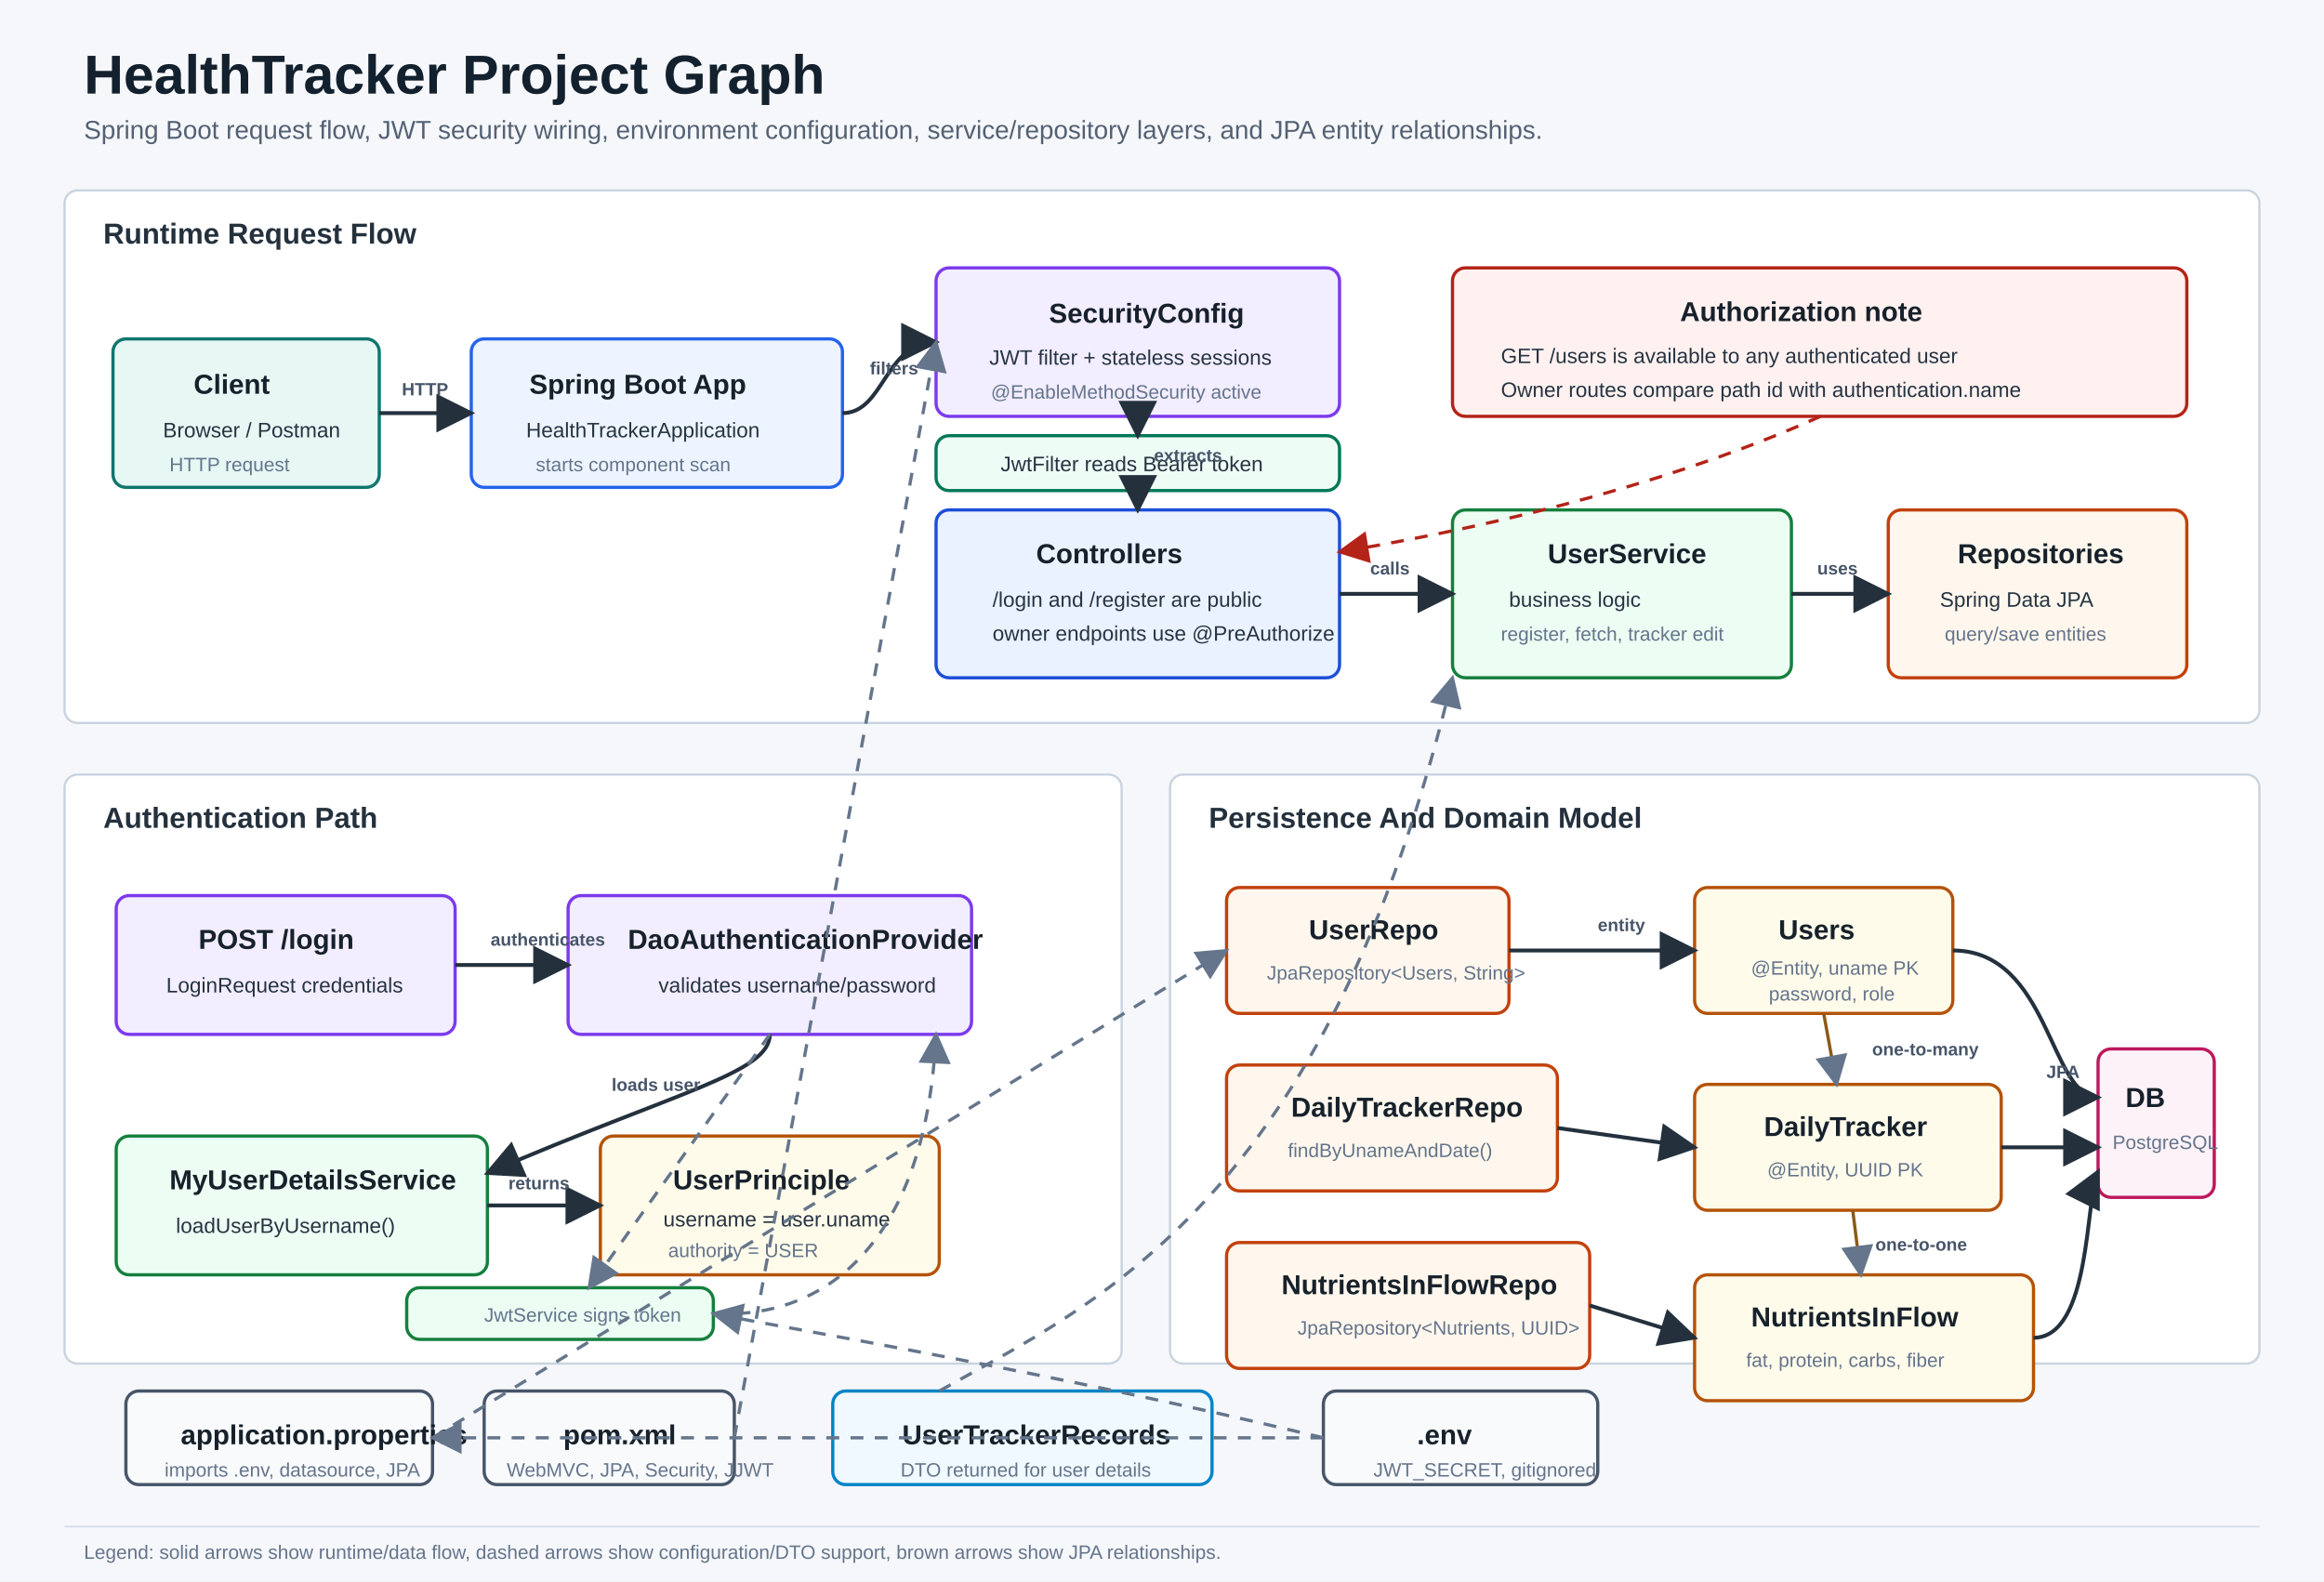
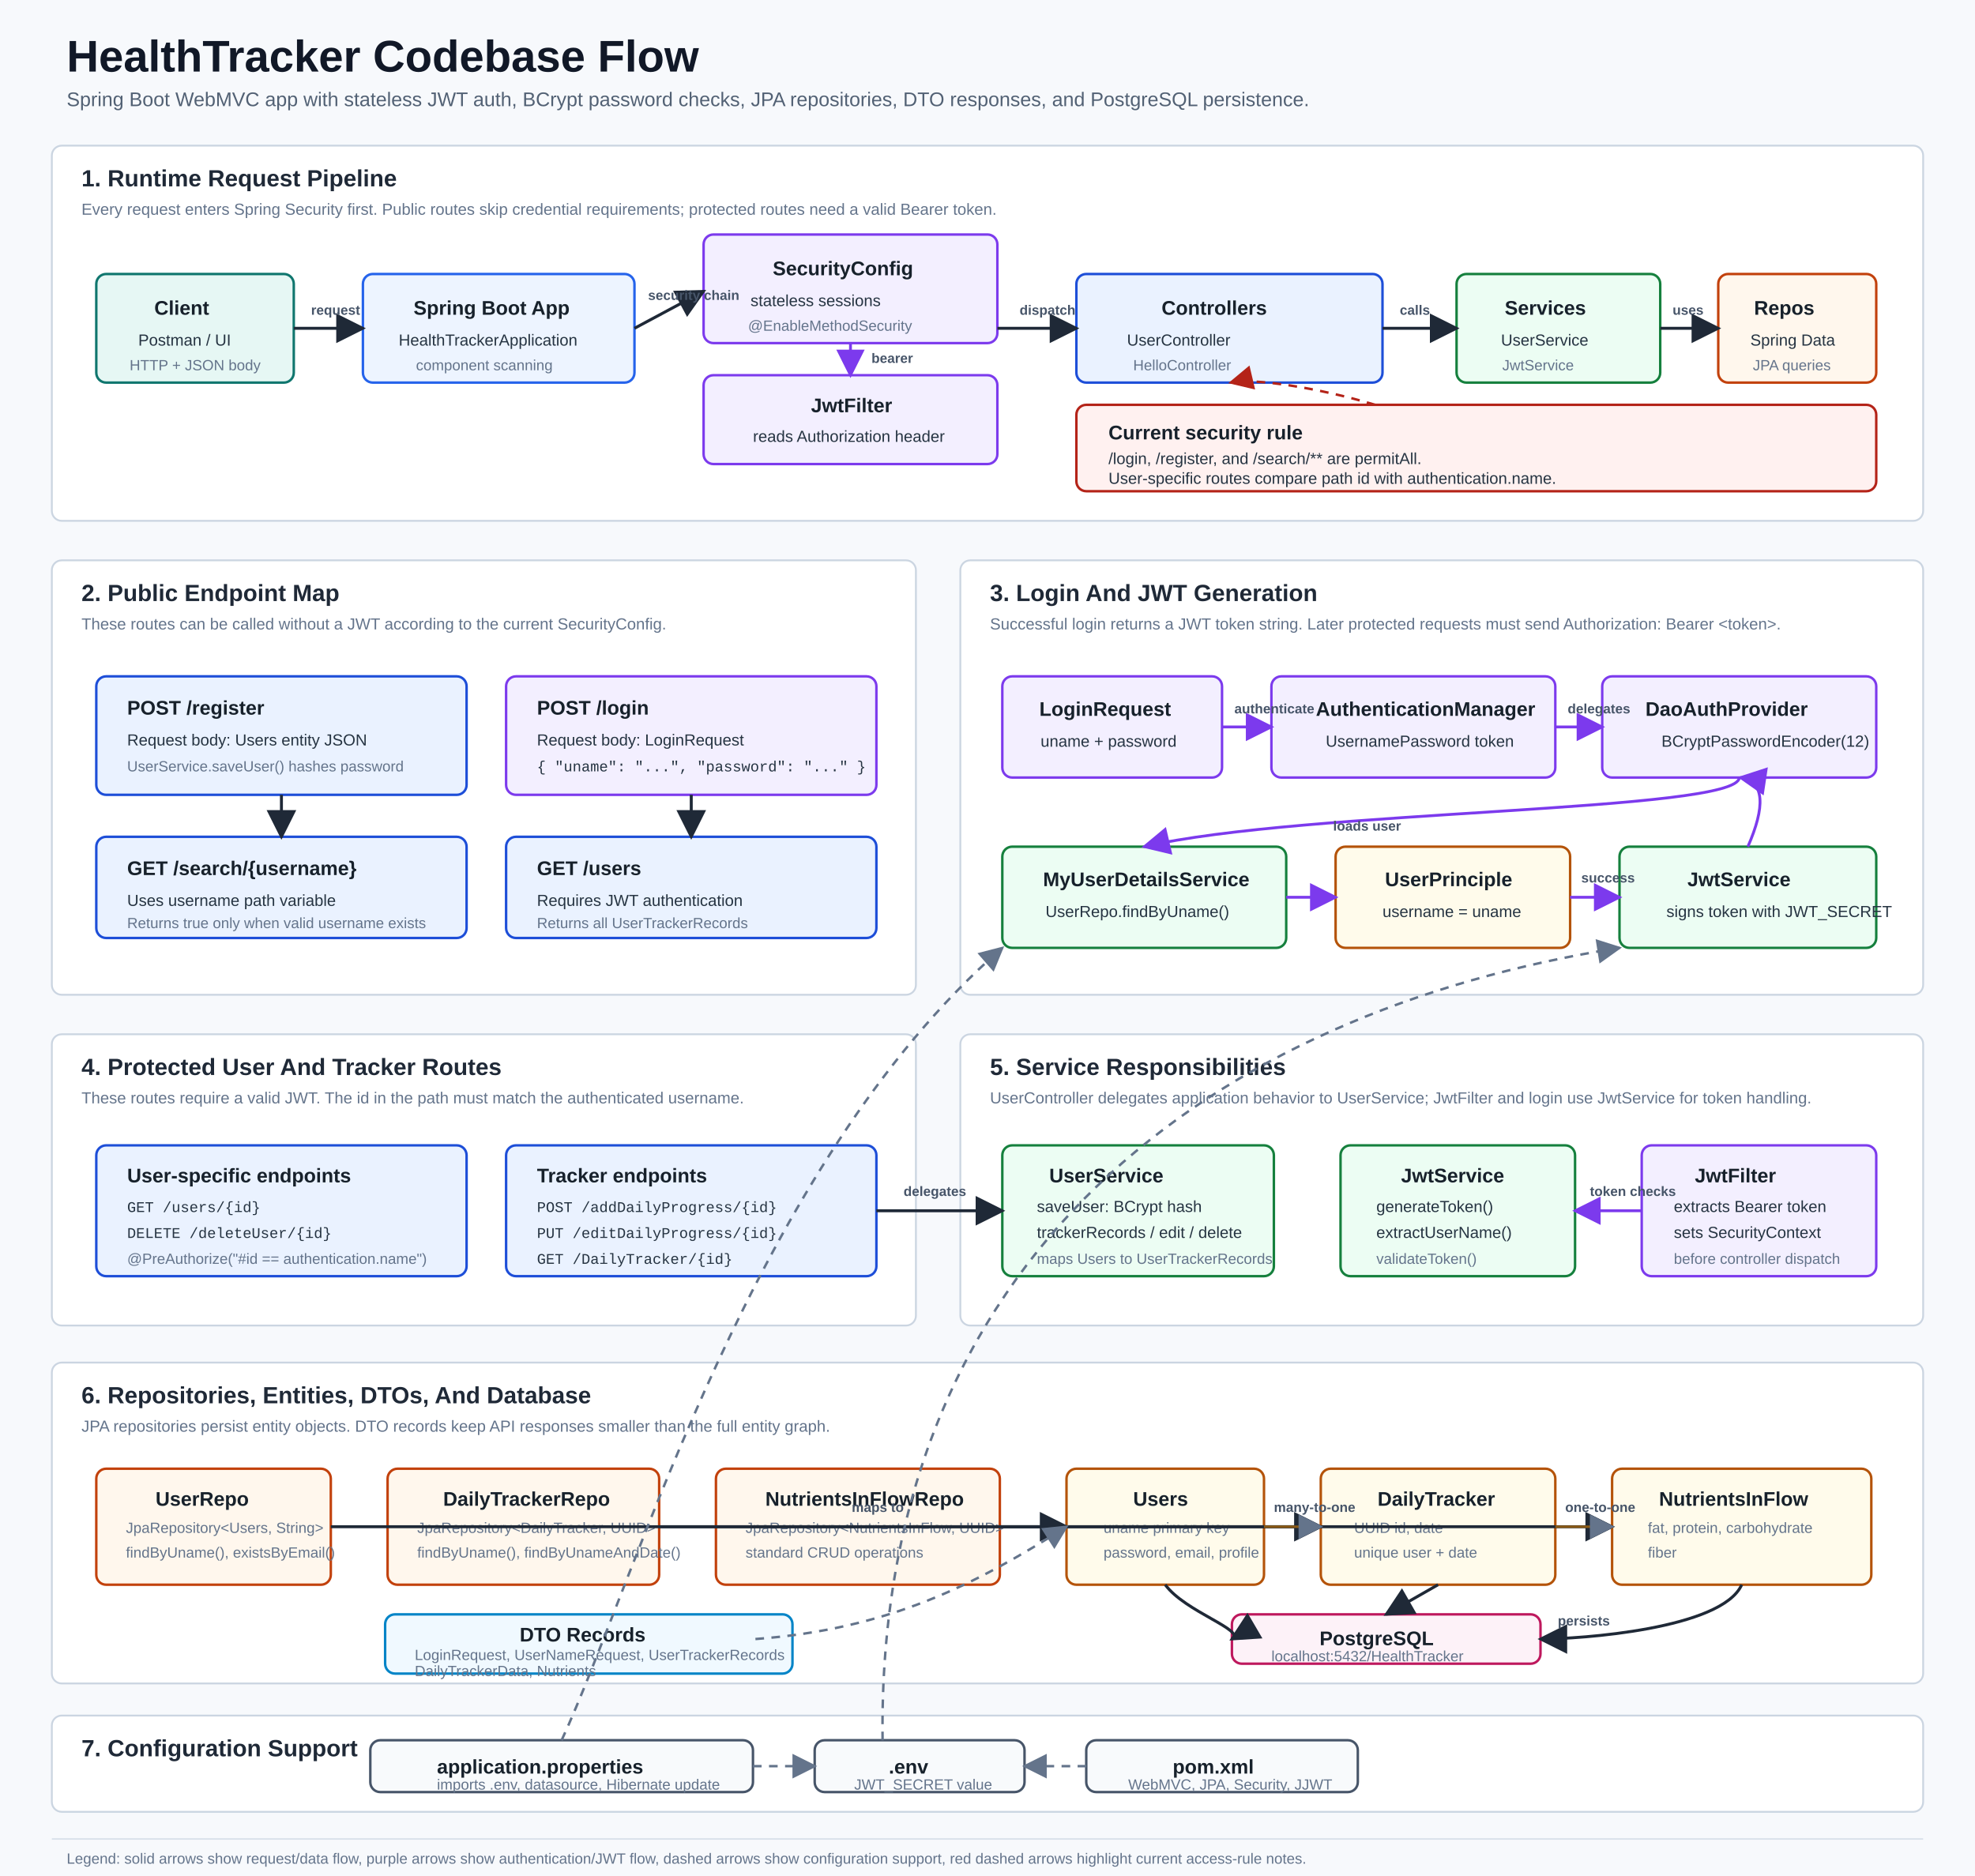
- <svg xmlns="http://www.w3.org/2000/svg" width="1440" height="980" viewBox="0 0 1440 980" role="img" aria-labelledby="title desc">
+ <svg xmlns="http://www.w3.org/2000/svg" width="1600" height="1520" viewBox="0 0 1600 1520" role="img" aria-labelledby="title desc">
  <defs>
-     <marker id="arrow" markerWidth="12" markerHeight="12" refX="10" refY="6" orient="auto">
-       <path d="M1,1 L11,6 L1,11 Z" fill="#24313d" />
-     </marker>
-     <marker id="softArrow" markerWidth="12" markerHeight="12" refX="10" refY="6" orient="auto">
-       <path d="M1,1 L11,6 L1,11 Z" fill="#65758b" />
-     </marker>
-     <marker id="warnArrow" markerWidth="12" markerHeight="12" refX="10" refY="6" orient="auto">
+     <marker id="arrowDark" markerWidth="12" markerHeight="12" refX="10" refY="6" orient="auto">
+       <path d="M1,1 L11,6 L1,11 Z" fill="#1f2937" />
+     </marker>
+     <marker id="arrowSoft" markerWidth="12" markerHeight="12" refX="10" refY="6" orient="auto">
+       <path d="M1,1 L11,6 L1,11 Z" fill="#64748b" />
+     </marker>
+     <marker id="arrowAuth" markerWidth="12" markerHeight="12" refX="10" refY="6" orient="auto">
+       <path d="M1,1 L11,6 L1,11 Z" fill="#7c3aed" />
+     </marker>
+     <marker id="arrowWarn" markerWidth="12" markerHeight="12" refX="10" refY="6" orient="auto">
      <path d="M1,1 L11,6 L1,11 Z" fill="#b42318" />
    </marker>
    <style>
-       :root {
-         color-scheme: light;
-       }
- 
-       .page {
-         fill: #f5f7fa;
-       }
- 
-       .title {
-         font: 700 34px Arial, Helvetica, sans-serif;
-         fill: #13202d;
-       }
- 
-       .subtitle {
-         font: 400 16px Arial, Helvetica, sans-serif;
-         fill: #546173;
-       }
- 
-       .band {
-         fill: #ffffff;
-         stroke: #c9d3df;
-         stroke-width: 1.4;
-         rx: 8;
-       }
- 
-       .bandTitle {
-         font: 700 18px Arial, Helvetica, sans-serif;
-         fill: #24313d;
-       }
- 
-       .node {
-         stroke-width: 2;
-         rx: 8;
-       }
- 
-       .client {
-         fill: #e6f7f4;
-         stroke: #0f766e;
-       }
- 
-       .app {
-         fill: #edf4ff;
-         stroke: #2563eb;
-       }
- 
-       .security {
-         fill: #f2edff;
-         stroke: #7c3aed;
-       }
- 
-       .guard {
-         fill: #eefcf6;
-         stroke: #047857;
-       }
- 
-       .warn {
-         fill: #fff1f0;
-         stroke: #b42318;
-       }
- 
-       .controller {
-         fill: #eaf2ff;
-         stroke: #1d4ed8;
-       }
- 
-       .service {
-         fill: #ecfdf3;
-         stroke: #15803d;
-       }
- 
-       .repo {
-         fill: #fff7ed;
-         stroke: #c2410c;
-       }
- 
-       .model {
-         fill: #fffbeb;
-         stroke: #b45309;
-       }
- 
-       .dto {
-         fill: #f0f9ff;
-         stroke: #0284c7;
-       }
- 
-       .db {
-         fill: #fdf2f8;
-         stroke: #be185d;
-       }
- 
-       .config {
-         fill: #f8fafc;
-         stroke: #475569;
-       }
- 
-       .nodeTitle {
-         font: 700 17px Arial, Helvetica, sans-serif;
-         fill: #17212b;
-       }
- 
-       .nodeText {
-         font: 400 13px Arial, Helvetica, sans-serif;
-         fill: #263442;
-       }
- 
-       .small {
-         font: 400 12px Arial, Helvetica, sans-serif;
-         fill: #64748b;
-       }
- 
-       .label {
-         font: 700 11px Arial, Helvetica, sans-serif;
-         fill: #475569;
-         text-transform: uppercase;
-       }
- 
-       .flow {
-         stroke: #24313d;
-         stroke-width: 2.4;
-         fill: none;
-         marker-end: url(#arrow);
-       }
- 
-       .softFlow {
-         stroke: #65758b;
-         stroke-width: 2;
-         stroke-dasharray: 8 7;
-         fill: none;
-         marker-end: url(#softArrow);
-       }
- 
-       .relationship {
-         stroke: #8a5a16;
-         stroke-width: 2;
-         fill: none;
-         marker-end: url(#softArrow);
-       }
- 
-       .warnFlow {
-         stroke: #b42318;
-         stroke-width: 2;
-         stroke-dasharray: 8 7;
-         fill: none;
-         marker-end: url(#warnArrow);
-       }
- 
-       .divider {
-         stroke: #d8e0ea;
-         stroke-width: 1.2;
-       }
+       .page { fill: #f7f9fc; }
+       .title { font: 700 36px Arial, Helvetica, sans-serif; fill: #111827; }
+       .subtitle { font: 400 16px Arial, Helvetica, sans-serif; fill: #526174; }
+       .section { fill: #ffffff; stroke: #cbd5e1; stroke-width: 1.5; rx: 8; }
+       .sectionTitle { font: 700 19px Arial, Helvetica, sans-serif; fill: #1f2937; }
+       .sectionNote { font: 400 13px Arial, Helvetica, sans-serif; fill: #64748b; }
+       .node { stroke-width: 2; rx: 8; }
+       .client { fill: #e6f7f4; stroke: #0f766e; }
+       .boot { fill: #edf4ff; stroke: #2563eb; }
+       .security { fill: #f3efff; stroke: #7c3aed; }
+       .controller { fill: #eaf2ff; stroke: #1d4ed8; }
+       .service { fill: #ecfdf3; stroke: #15803d; }
+       .repo { fill: #fff7ed; stroke: #c2410c; }
+       .entity { fill: #fffbeb; stroke: #b45309; }
+       .dto { fill: #f0f9ff; stroke: #0284c7; }
+       .config { fill: #f8fafc; stroke: #475569; }
+       .db { fill: #fdf2f8; stroke: #be185d; }
+       .warning { fill: #fff1f0; stroke: #b42318; }
+       .nodeTitle { font: 700 16px Arial, Helvetica, sans-serif; fill: #17212b; }
+       .nodeText { font: 400 13px Arial, Helvetica, sans-serif; fill: #263442; }
+       .small { font: 400 12px Arial, Helvetica, sans-serif; fill: #64748b; }
+       .mono { font: 400 12px Consolas, "Courier New", monospace; fill: #263442; }
+       .label { font: 700 11px Arial, Helvetica, sans-serif; fill: #475569; text-transform: uppercase; }
+       .flow { stroke: #1f2937; stroke-width: 2.4; fill: none; marker-end: url(#arrowDark); }
+       .softFlow { stroke: #64748b; stroke-width: 2; stroke-dasharray: 7 6; fill: none; marker-end: url(#arrowSoft); }
+       .authFlow { stroke: #7c3aed; stroke-width: 2.3; fill: none; marker-end: url(#arrowAuth); }
+       .warnFlow { stroke: #b42318; stroke-width: 2; stroke-dasharray: 7 6; fill: none; marker-end: url(#arrowWarn); }
+       .relation { stroke: #8a5a16; stroke-width: 2; fill: none; marker-end: url(#arrowSoft); }
+       .divider { stroke: #d8e0ea; stroke-width: 1.2; }
    </style>
  </defs>
-   <rect class="page" width="1440" height="980" />
-   <text class="title" x="52" y="58">HealthTracker Project Graph</text>
-   <text class="subtitle" x="52" y="86">Spring Boot request flow, JWT security wiring, environment configuration, service/repository layers, and JPA entity relationships.</text>
-   <rect class="band" x="40" y="118" width="1360" height="330" />
-   <text class="bandTitle" x="64" y="151">Runtime Request Flow</text>
-   <rect class="node client" x="70" y="210" width="165" height="92" />
-   <text class="nodeTitle" x="120" y="244">Client</text>
-   <text class="nodeText" x="101" y="271">Browser / Postman</text>
-   <text class="small" x="105" y="292">HTTP request</text>
-   <rect class="node app" x="292" y="210" width="230" height="92" />
-   <text class="nodeTitle" x="328" y="244">Spring Boot App</text>
-   <text class="nodeText" x="326" y="271">HealthTrackerApplication</text>
-   <text class="small" x="332" y="292">starts component scan</text>
-   <rect class="node security" x="580" y="166" width="250" height="92" />
-   <text class="nodeTitle" x="650" y="200">SecurityConfig</text>
-   <text class="nodeText" x="613" y="226">JWT filter + stateless sessions</text>
-   <text class="small" x="614" y="247">@EnableMethodSecurity active</text>
-   <rect class="node guard" x="580" y="270" width="250" height="34" />
-   <text class="nodeText" x="620" y="292">JwtFilter reads Bearer token</text>
-   <rect class="node controller" x="580" y="316" width="250" height="104" />
-   <text class="nodeTitle" x="642" y="349">Controllers</text>
-   <text class="nodeText" x="615" y="376">/login and /register are public</text>
-   <text class="nodeText" x="615" y="397">owner endpoints use @PreAuthorize</text>
-   <rect class="node warn" x="900" y="166" width="455" height="92" />
-   <text class="nodeTitle" x="1041" y="199">Authorization note</text>
-   <text class="nodeText" x="930" y="225">GET /users is available to any authenticated user</text>
-   <text class="nodeText" x="930" y="246">Owner routes compare path id with authentication.name</text>
-   <rect class="node service" x="900" y="316" width="210" height="104" />
-   <text class="nodeTitle" x="959" y="349">UserService</text>
-   <text class="nodeText" x="935" y="376">business logic</text>
-   <text class="small" x="930" y="397">register, fetch, tracker edit</text>
-   <rect class="node repo" x="1170" y="316" width="185" height="104" />
-   <text class="nodeTitle" x="1213" y="349">Repositories</text>
-   <text class="nodeText" x="1202" y="376">Spring Data JPA</text>
-   <text class="small" x="1205" y="397">query/save entities</text>
-   <path class="flow" d="M235 256 L292 256" />
-   <path class="flow" d="M522 256 C548 256 548 212 580 212" />
-   <path class="flow" d="M705 258 L705 270" />
-   <path class="flow" d="M705 304 L705 316" />
-   <path class="flow" d="M830 368 L900 368" />
-   <path class="flow" d="M1110 368 L1170 368" />
-   <path class="warnFlow" d="M1128 258 C1046 295 940 324 830 342" />
-   <text class="label" x="249" y="245">HTTP</text>
-   <text class="label" x="539" y="232">filters</text>
-   <text class="label" x="715" y="286">extracts</text>
-   <text class="label" x="849" y="356">calls</text>
-   <text class="label" x="1126" y="356">uses</text>
-   <rect class="band" x="40" y="480" width="655" height="365" />
-   <text class="bandTitle" x="64" y="513">Authentication Path</text>
-   <rect class="node security" x="72" y="555" width="210" height="86" />
-   <text class="nodeTitle" x="123" y="588">POST /login</text>
-   <text class="nodeText" x="103" y="615">LoginRequest credentials</text>
-   <rect class="node security" x="352" y="555" width="250" height="86" />
-   <text class="nodeTitle" x="389" y="588">DaoAuthenticationProvider</text>
-   <text class="nodeText" x="408" y="615">validates username/password</text>
-   <rect class="node service" x="72" y="704" width="230" height="86" />
-   <text class="nodeTitle" x="105" y="737">MyUserDetailsService</text>
-   <text class="nodeText" x="109" y="764">loadUserByUsername()</text>
-   <rect class="node model" x="372" y="704" width="210" height="86" />
-   <text class="nodeTitle" x="417" y="737">UserPrinciple</text>
-   <text class="nodeText" x="411" y="760">username = user.uname</text>
-   <text class="small" x="414" y="779">authority = USER</text>
-   <rect class="node service" x="252" y="798" width="190" height="32" />
-   <text class="small" x="300" y="819">JwtService signs token</text>
-   <path class="flow" d="M282 598 L352 598" />
-   <path class="flow" d="M477 641 C477 665 420 676 302 727" />
-   <path class="flow" d="M302 747 L372 747" />
-   <path class="softFlow" d="M477 641 L365 798" />
-   <path class="softFlow" d="M442 814 C515 818 574 766 580 641" />
-   <text class="label" x="304" y="586">authenticates</text>
-   <text class="label" x="379" y="676">loads user</text>
-   <text class="label" x="315" y="737">returns</text>
-   <rect class="band" x="725" y="480" width="675" height="365" />
-   <text class="bandTitle" x="749" y="513">Persistence And Domain Model</text>
-   <rect class="node repo" x="760" y="550" width="175" height="78" />
-   <text class="nodeTitle" x="811" y="582">UserRepo</text>
-   <text class="small" x="785" y="607">JpaRepository&lt;Users, String&gt;</text>
-   <rect class="node repo" x="760" y="660" width="205" height="78" />
-   <text class="nodeTitle" x="800" y="692">DailyTrackerRepo</text>
-   <text class="small" x="798" y="717">findByUnameAndDate()</text>
-   <rect class="node repo" x="760" y="770" width="225" height="78" />
-   <text class="nodeTitle" x="794" y="802">NutrientsInFlowRepo</text>
-   <text class="small" x="804" y="827">JpaRepository&lt;Nutrients, UUID&gt;</text>
-   <rect class="node model" x="1050" y="550" width="160" height="78" />
-   <text class="nodeTitle" x="1102" y="582">Users</text>
-   <text class="small" x="1085" y="604">@Entity, uname PK</text>
-   <text class="small" x="1096" y="620">password, role</text>
-   <rect class="node model" x="1050" y="672" width="190" height="78" />
-   <text class="nodeTitle" x="1093" y="704">DailyTracker</text>
-   <text class="small" x="1095" y="729">@Entity, UUID PK</text>
-   <rect class="node model" x="1050" y="790" width="210" height="78" />
-   <text class="nodeTitle" x="1085" y="822">NutrientsInFlow</text>
-   <text class="small" x="1082" y="847">fat, protein, carbs, fiber</text>
-   <rect class="node db" x="1300" y="650" width="72" height="92" />
-   <text class="nodeTitle" x="1317" y="686">DB</text>
-   <text class="small" x="1309" y="712">PostgreSQL</text>
-   <path class="flow" d="M935 589 L1050 589" />
-   <path class="flow" d="M965 699 L1050 711" />
-   <path class="flow" d="M985 809 L1050 829" />
-   <path class="flow" d="M1210 589 C1270 589 1270 680 1300 680" />
-   <path class="flow" d="M1240 711 L1300 711" />
-   <path class="flow" d="M1260 829 C1296 829 1292 742 1300 726" />
-   <path class="relationship" d="M1130 628 L1138 672" />
-   <path class="relationship" d="M1148 750 L1153 790" />
-   <text class="label" x="990" y="577">entity</text>
-   <text class="label" x="1268" y="668">JPA</text>
-   <text class="label" x="1160" y="654">one-to-many</text>
-   <text class="label" x="1162" y="775">one-to-one</text>
-   <rect class="node dto" x="516" y="862" width="235" height="58" />
-   <text class="nodeTitle" x="559" y="895">UserTrackerRecords</text>
-   <text class="small" x="558" y="915">DTO returned for user details</text>
-   <rect class="node config" x="78" y="862" width="190" height="58" />
-   <text class="nodeTitle" x="112" y="895">application.properties</text>
-   <text class="small" x="102" y="915">imports .env, datasource, JPA</text>
-   <rect class="node config" x="300" y="862" width="155" height="58" />
-   <text class="nodeTitle" x="349" y="895">pom.xml</text>
-   <text class="small" x="314" y="915">WebMVC, JPA, Security, JJWT</text>
-   <rect class="node config" x="820" y="862" width="170" height="58" />
-   <text class="nodeTitle" x="878" y="895">.env</text>
-   <text class="small" x="851" y="915">JWT_SECRET, gitignored</text>
-   <path class="softFlow" d="M268 891 L760 589" />
-   <path class="softFlow" d="M455 891 L580 212" />
-   <path class="softFlow" d="M582 862 C678 808 822 746 900 420" />
-   <path class="softFlow" d="M820 891 C650 850 492 824 442 814" />
-   <path class="softFlow" d="M820 891 L268 891" />
-   <line class="divider" x1="40" y1="946" x2="1400" y2="946" />
-   <text class="small" x="52" y="966">Legend: solid arrows show runtime/data flow, dashed arrows show configuration/DTO support, brown arrows show JPA relationships.</text>
+   <rect class="page" width="1600" height="1520" />
+   <text class="title" x="54" y="58">HealthTracker Codebase Flow</text>
+   <text class="subtitle" x="54" y="86">Spring Boot WebMVC app with stateless JWT auth, BCrypt password checks, JPA repositories, DTO responses, and PostgreSQL persistence.</text>
+   <rect class="section" x="42" y="118" width="1516" height="304" />
+   <text class="sectionTitle" x="66" y="151">1. Runtime Request Pipeline</text>
+   <text class="sectionNote" x="66" y="174">Every request enters Spring Security first. Public routes skip credential requirements; protected routes need a valid Bearer token.</text>
+   <rect class="node client" x="78" y="222" width="160" height="88" />
+   <text class="nodeTitle" x="125" y="255">Client</text>
+   <text class="nodeText" x="112" y="280">Postman / UI</text>
+   <text class="small" x="105" y="300">HTTP + JSON body</text>
+   <rect class="node boot" x="294" y="222" width="220" height="88" />
+   <text class="nodeTitle" x="335" y="255">Spring Boot App</text>
+   <text class="nodeText" x="323" y="280">HealthTrackerApplication</text>
+   <text class="small" x="337" y="300">component scanning</text>
+   <rect class="node security" x="570" y="190" width="238" height="88" />
+   <text class="nodeTitle" x="626" y="223">SecurityConfig</text>
+   <text class="nodeText" x="608" y="248">stateless sessions</text>
+   <text class="small" x="606" y="268">@EnableMethodSecurity</text>
+   <rect class="node security" x="570" y="304" width="238" height="72" />
+   <text class="nodeTitle" x="657" y="334">JwtFilter</text>
+   <text class="nodeText" x="610" y="358">reads Authorization header</text>
+   <rect class="node controller" x="872" y="222" width="248" height="88" />
+   <text class="nodeTitle" x="941" y="255">Controllers</text>
+   <text class="nodeText" x="913" y="280">UserController</text>
+   <text class="small" x="918" y="300">HelloController</text>
+   <rect class="node service" x="1180" y="222" width="165" height="88" />
+   <text class="nodeTitle" x="1219" y="255">Services</text>
+   <text class="nodeText" x="1216" y="280">UserService</text>
+   <text class="small" x="1217" y="300">JwtService</text>
+   <rect class="node repo" x="1392" y="222" width="128" height="88" />
+   <text class="nodeTitle" x="1421" y="255">Repos</text>
+   <text class="nodeText" x="1418" y="280">Spring Data</text>
+   <text class="small" x="1420" y="300">JPA queries</text>
+   <path class="flow" d="M238 266 L294 266" />
+   <path class="flow" d="M514 266 L570 236" />
+   <path class="authFlow" d="M689 278 L689 304" />
+   <path class="flow" d="M808 266 L872 266" />
+   <path class="flow" d="M1120 266 L1180 266" />
+   <path class="flow" d="M1345 266 L1392 266" />
+   <text class="label" x="252" y="255">request</text>
+   <text class="label" x="525" y="243">security chain</text>
+   <text class="label" x="706" y="294">bearer</text>
+   <text class="label" x="826" y="255">dispatch</text>
+   <text class="label" x="1134" y="255">calls</text>
+   <text class="label" x="1355" y="255">uses</text>
+   <rect class="node warning" x="872" y="328" width="648" height="70" />
+   <text class="nodeTitle" x="898" y="356">Current security rule</text>
+   <text class="nodeText" x="898" y="376">/login, /register, and /search/** are permitAll.</text>
+   <text class="nodeText" x="898" y="392">User-specific routes compare path id with authentication.name.</text>
+   <path class="warnFlow" d="M1114 328 C1068 314 1014 306 997 310" />
+   <rect class="section" x="42" y="454" width="700" height="352" />
+   <text class="sectionTitle" x="66" y="487">2. Public Endpoint Map</text>
+   <text class="sectionNote" x="66" y="510">These routes can be called without a JWT according to the current SecurityConfig.</text>
+   <rect class="node controller" x="78" y="548" width="300" height="96" />
+   <text class="nodeTitle" x="103" y="579">POST /register</text>
+   <text class="nodeText" x="103" y="604">Request body: Users entity JSON</text>
+   <text class="small" x="103" y="625">UserService.saveUser() hashes password</text>
+   <rect class="node security" x="410" y="548" width="300" height="96" />
+   <text class="nodeTitle" x="435" y="579">POST /login</text>
+   <text class="nodeText" x="435" y="604">Request body: LoginRequest</text>
+   <text class="mono" x="435" y="625">{ "uname": "...", "password": "..." }</text>
+   <rect class="node controller" x="78" y="678" width="300" height="82" />
+   <text class="nodeTitle" x="103" y="709">GET /search/{username}</text>
+   <text class="nodeText" x="103" y="734">Uses username path variable</text>
+   <text class="small" x="103" y="752">Returns true only when valid username exists</text>
+   <rect class="node controller" x="410" y="678" width="300" height="82" />
+   <text class="nodeTitle" x="435" y="709">GET /users</text>
+   <text class="nodeText" x="435" y="734">Requires JWT authentication</text>
+   <text class="small" x="435" y="752">Returns all UserTrackerRecords</text>
+   <path class="flow" d="M228 644 L228 678" />
+   <path class="flow" d="M560 644 L560 678" />
+   <rect class="section" x="778" y="454" width="780" height="352" />
+   <text class="sectionTitle" x="802" y="487">3. Login And JWT Generation</text>
+   <text class="sectionNote" x="802" y="510">Successful login returns a JWT token string. Later protected requests must send Authorization: Bearer &lt;token&gt;.</text>
+   <rect class="node security" x="812" y="548" width="178" height="82" />
+   <text class="nodeTitle" x="842" y="580">LoginRequest</text>
+   <text class="nodeText" x="843" y="605">uname + password</text>
+   <rect class="node security" x="1030" y="548" width="230" height="82" />
+   <text class="nodeTitle" x="1066" y="580">AuthenticationManager</text>
+   <text class="nodeText" x="1074" y="605">UsernamePassword token</text>
+   <rect class="node security" x="1298" y="548" width="222" height="82" />
+   <text class="nodeTitle" x="1333" y="580">DaoAuthProvider</text>
+   <text class="nodeText" x="1346" y="605">BCryptPasswordEncoder(12)</text>
+   <rect class="node service" x="812" y="686" width="230" height="82" />
+   <text class="nodeTitle" x="845" y="718">MyUserDetailsService</text>
+   <text class="nodeText" x="847" y="743">UserRepo.findByUname()</text>
+   <rect class="node entity" x="1082" y="686" width="190" height="82" />
+   <text class="nodeTitle" x="1122" y="718">UserPrinciple</text>
+   <text class="nodeText" x="1120" y="743">username = uname</text>
+   <rect class="node service" x="1312" y="686" width="208" height="82" />
+   <text class="nodeTitle" x="1367" y="718">JwtService</text>
+   <text class="nodeText" x="1350" y="743">signs token with JWT_SECRET</text>
+   <path class="authFlow" d="M990 589 L1030 589" />
+   <path class="authFlow" d="M1260 589 L1298 589" />
+   <path class="authFlow" d="M1409 630 C1409 658 1055 656 927 686" />
+   <path class="authFlow" d="M1042 727 L1082 727" />
+   <path class="authFlow" d="M1272 727 L1312 727" />
+   <path class="authFlow" d="M1416 686 C1430 654 1430 633 1410 630" />
+   <text class="label" x="1000" y="578">authenticate</text>
+   <text class="label" x="1270" y="578">delegates</text>
+   <text class="label" x="1080" y="673">loads user</text>
+   <text class="label" x="1281" y="715">success</text>
+   <rect class="section" x="42" y="838" width="700" height="236" />
+   <text class="sectionTitle" x="66" y="871">4. Protected User And Tracker Routes</text>
+   <text class="sectionNote" x="66" y="894">These routes require a valid JWT. The id in the path must match the authenticated username.</text>
+   <rect class="node controller" x="78" y="928" width="300" height="106" />
+   <text class="nodeTitle" x="103" y="958">User-specific endpoints</text>
+   <text class="mono" x="103" y="982">GET /users/{id}</text>
+   <text class="mono" x="103" y="1003">DELETE /deleteUser/{id}</text>
+   <text class="small" x="103" y="1024">@PreAuthorize("#id == authentication.name")</text>
+   <rect class="node controller" x="410" y="928" width="300" height="106" />
+   <text class="nodeTitle" x="435" y="958">Tracker endpoints</text>
+   <text class="mono" x="435" y="982">POST /addDailyProgress/{id}</text>
+   <text class="mono" x="435" y="1003">PUT /editDailyProgress/{id}</text>
+   <text class="mono" x="435" y="1024">GET /DailyTracker/{id}</text>
+   <rect class="section" x="778" y="838" width="780" height="236" />
+   <text class="sectionTitle" x="802" y="871">5. Service Responsibilities</text>
+   <text class="sectionNote" x="802" y="894">UserController delegates application behavior to UserService; JwtFilter and login use JwtService for token handling.</text>
+   <rect class="node service" x="812" y="928" width="220" height="106" />
+   <text class="nodeTitle" x="850" y="958">UserService</text>
+   <text class="nodeText" x="840" y="982">saveUser: BCrypt hash</text>
+   <text class="nodeText" x="840" y="1003">trackerRecords / edit / delete</text>
+   <text class="small" x="840" y="1024">maps Users to UserTrackerRecords</text>
+   <rect class="node service" x="1086" y="928" width="190" height="106" />
+   <text class="nodeTitle" x="1135" y="958">JwtService</text>
+   <text class="nodeText" x="1115" y="982">generateToken()</text>
+   <text class="nodeText" x="1115" y="1003">extractUserName()</text>
+   <text class="small" x="1115" y="1024">validateToken()</text>
+   <rect class="node security" x="1330" y="928" width="190" height="106" />
+   <text class="nodeTitle" x="1373" y="958">JwtFilter</text>
+   <text class="nodeText" x="1356" y="982">extracts Bearer token</text>
+   <text class="nodeText" x="1356" y="1003">sets SecurityContext</text>
+   <text class="small" x="1356" y="1024">before controller dispatch</text>
+   <path class="flow" d="M710 981 L812 981" />
+   <path class="authFlow" d="M1330 981 L1276 981" />
+   <text class="label" x="732" y="969">delegates</text>
+   <text class="label" x="1288" y="969">token checks</text>
+   <rect class="section" x="42" y="1104" width="1516" height="260" />
+   <text class="sectionTitle" x="66" y="1137">6. Repositories, Entities, DTOs, And Database</text>
+   <text class="sectionNote" x="66" y="1160">JPA repositories persist entity objects. DTO records keep API responses smaller than the full entity graph.</text>
+   <rect class="node repo" x="78" y="1190" width="190" height="94" />
+   <text class="nodeTitle" x="126" y="1220">UserRepo</text>
+   <text class="small" x="102" y="1242">JpaRepository&lt;Users, String&gt;</text>
+   <text class="small" x="102" y="1262">findByUname(), existsByEmail()</text>
+   <rect class="node repo" x="314" y="1190" width="220" height="94" />
+   <text class="nodeTitle" x="359" y="1220">DailyTrackerRepo</text>
+   <text class="small" x="338" y="1242">JpaRepository&lt;DailyTracker, UUID&gt;</text>
+   <text class="small" x="338" y="1262">findByUname(), findByUnameAndDate()</text>
+   <rect class="node repo" x="580" y="1190" width="230" height="94" />
+   <text class="nodeTitle" x="620" y="1220">NutrientsInFlowRepo</text>
+   <text class="small" x="604" y="1242">JpaRepository&lt;NutrientsInFlow, UUID&gt;</text>
+   <text class="small" x="604" y="1262">standard CRUD operations</text>
+   <rect class="node entity" x="864" y="1190" width="160" height="94" />
+   <text class="nodeTitle" x="918" y="1220">Users</text>
+   <text class="small" x="894" y="1242">uname primary key</text>
+   <text class="small" x="894" y="1262">password, email, profile</text>
+   <rect class="node entity" x="1070" y="1190" width="190" height="94" />
+   <text class="nodeTitle" x="1116" y="1220">DailyTracker</text>
+   <text class="small" x="1097" y="1242">UUID id, date</text>
+   <text class="small" x="1097" y="1262">unique user + date</text>
+   <rect class="node entity" x="1306" y="1190" width="210" height="94" />
+   <text class="nodeTitle" x="1344" y="1220">NutrientsInFlow</text>
+   <text class="small" x="1335" y="1242">fat, protein, carbohydrate</text>
+   <text class="small" x="1335" y="1262">fiber</text>
+   <rect class="node dto" x="312" y="1308" width="330" height="48" />
+   <text class="nodeTitle" x="421" y="1330">DTO Records</text>
+   <text class="small" x="336" y="1345">LoginRequest, UserNameRequest, UserTrackerRecords</text>
+   <text class="small" x="336" y="1358">DailyTrackerData, Nutrients</text>
+   <rect class="node db" x="998" y="1308" width="250" height="40" />
+   <text class="nodeTitle" x="1069" y="1333">PostgreSQL</text>
+   <text class="small" x="1030" y="1346">localhost:5432/HealthTracker</text>
+   <path class="flow" d="M268 1237 L864 1237" />
+   <path class="flow" d="M534 1237 L1070 1237" />
+   <path class="flow" d="M810 1237 L1306 1237" />
+   <path class="relation" d="M1024 1237 L1070 1237" />
+   <path class="relation" d="M1260 1237 L1306 1237" />
+   <path class="flow" d="M944 1284 C960 1306 1010 1321 998 1328" />
+   <path class="flow" d="M1165 1284 L1123 1308" />
+   <path class="flow" d="M1411 1284 C1395 1320 1280 1328 1248 1328" />
+   <path class="softFlow" d="M612 1328 C720 1320 790 1284 864 1237" />
+   <text class="label" x="690" y="1225">maps to</text>
+   <text class="label" x="1032" y="1225">many-to-one</text>
+   <text class="label" x="1268" y="1225">one-to-one</text>
+   <text class="label" x="1262" y="1317">persists</text>
+   <rect class="section" x="42" y="1390" width="1516" height="78" />
+   <text class="sectionTitle" x="66" y="1423">7. Configuration Support</text>
+   <rect class="node config" x="300" y="1410" width="310" height="42" />
+   <text class="nodeTitle" x="354" y="1437">application.properties</text>
+   <text class="small" x="354" y="1450">imports .env, datasource, Hibernate update</text>
+   <rect class="node config" x="660" y="1410" width="170" height="42" />
+   <text class="nodeTitle" x="720" y="1437">.env</text>
+   <text class="small" x="692" y="1450">JWT_SECRET value</text>
+   <rect class="node config" x="880" y="1410" width="220" height="42" />
+   <text class="nodeTitle" x="950" y="1437">pom.xml</text>
+   <text class="small" x="914" y="1450">WebMVC, JPA, Security, JJWT</text>
+   <path class="softFlow" d="M610 1431 L660 1431" />
+   <path class="softFlow" d="M880 1431 L830 1431" />
+   <path class="softFlow" d="M455 1410 C516 1278 610 944 812 768" />
+   <path class="softFlow" d="M715 1410 C710 1018 983 820 1312 768" />
+   <line class="divider" x1="42" y1="1490" x2="1558" y2="1490" />
+   <text class="small" x="54" y="1510">Legend: solid arrows show request/data flow, purple arrows show authentication/JWT flow, dashed arrows show configuration support, red dashed arrows highlight current access-rule notes.</text>
</svg>
